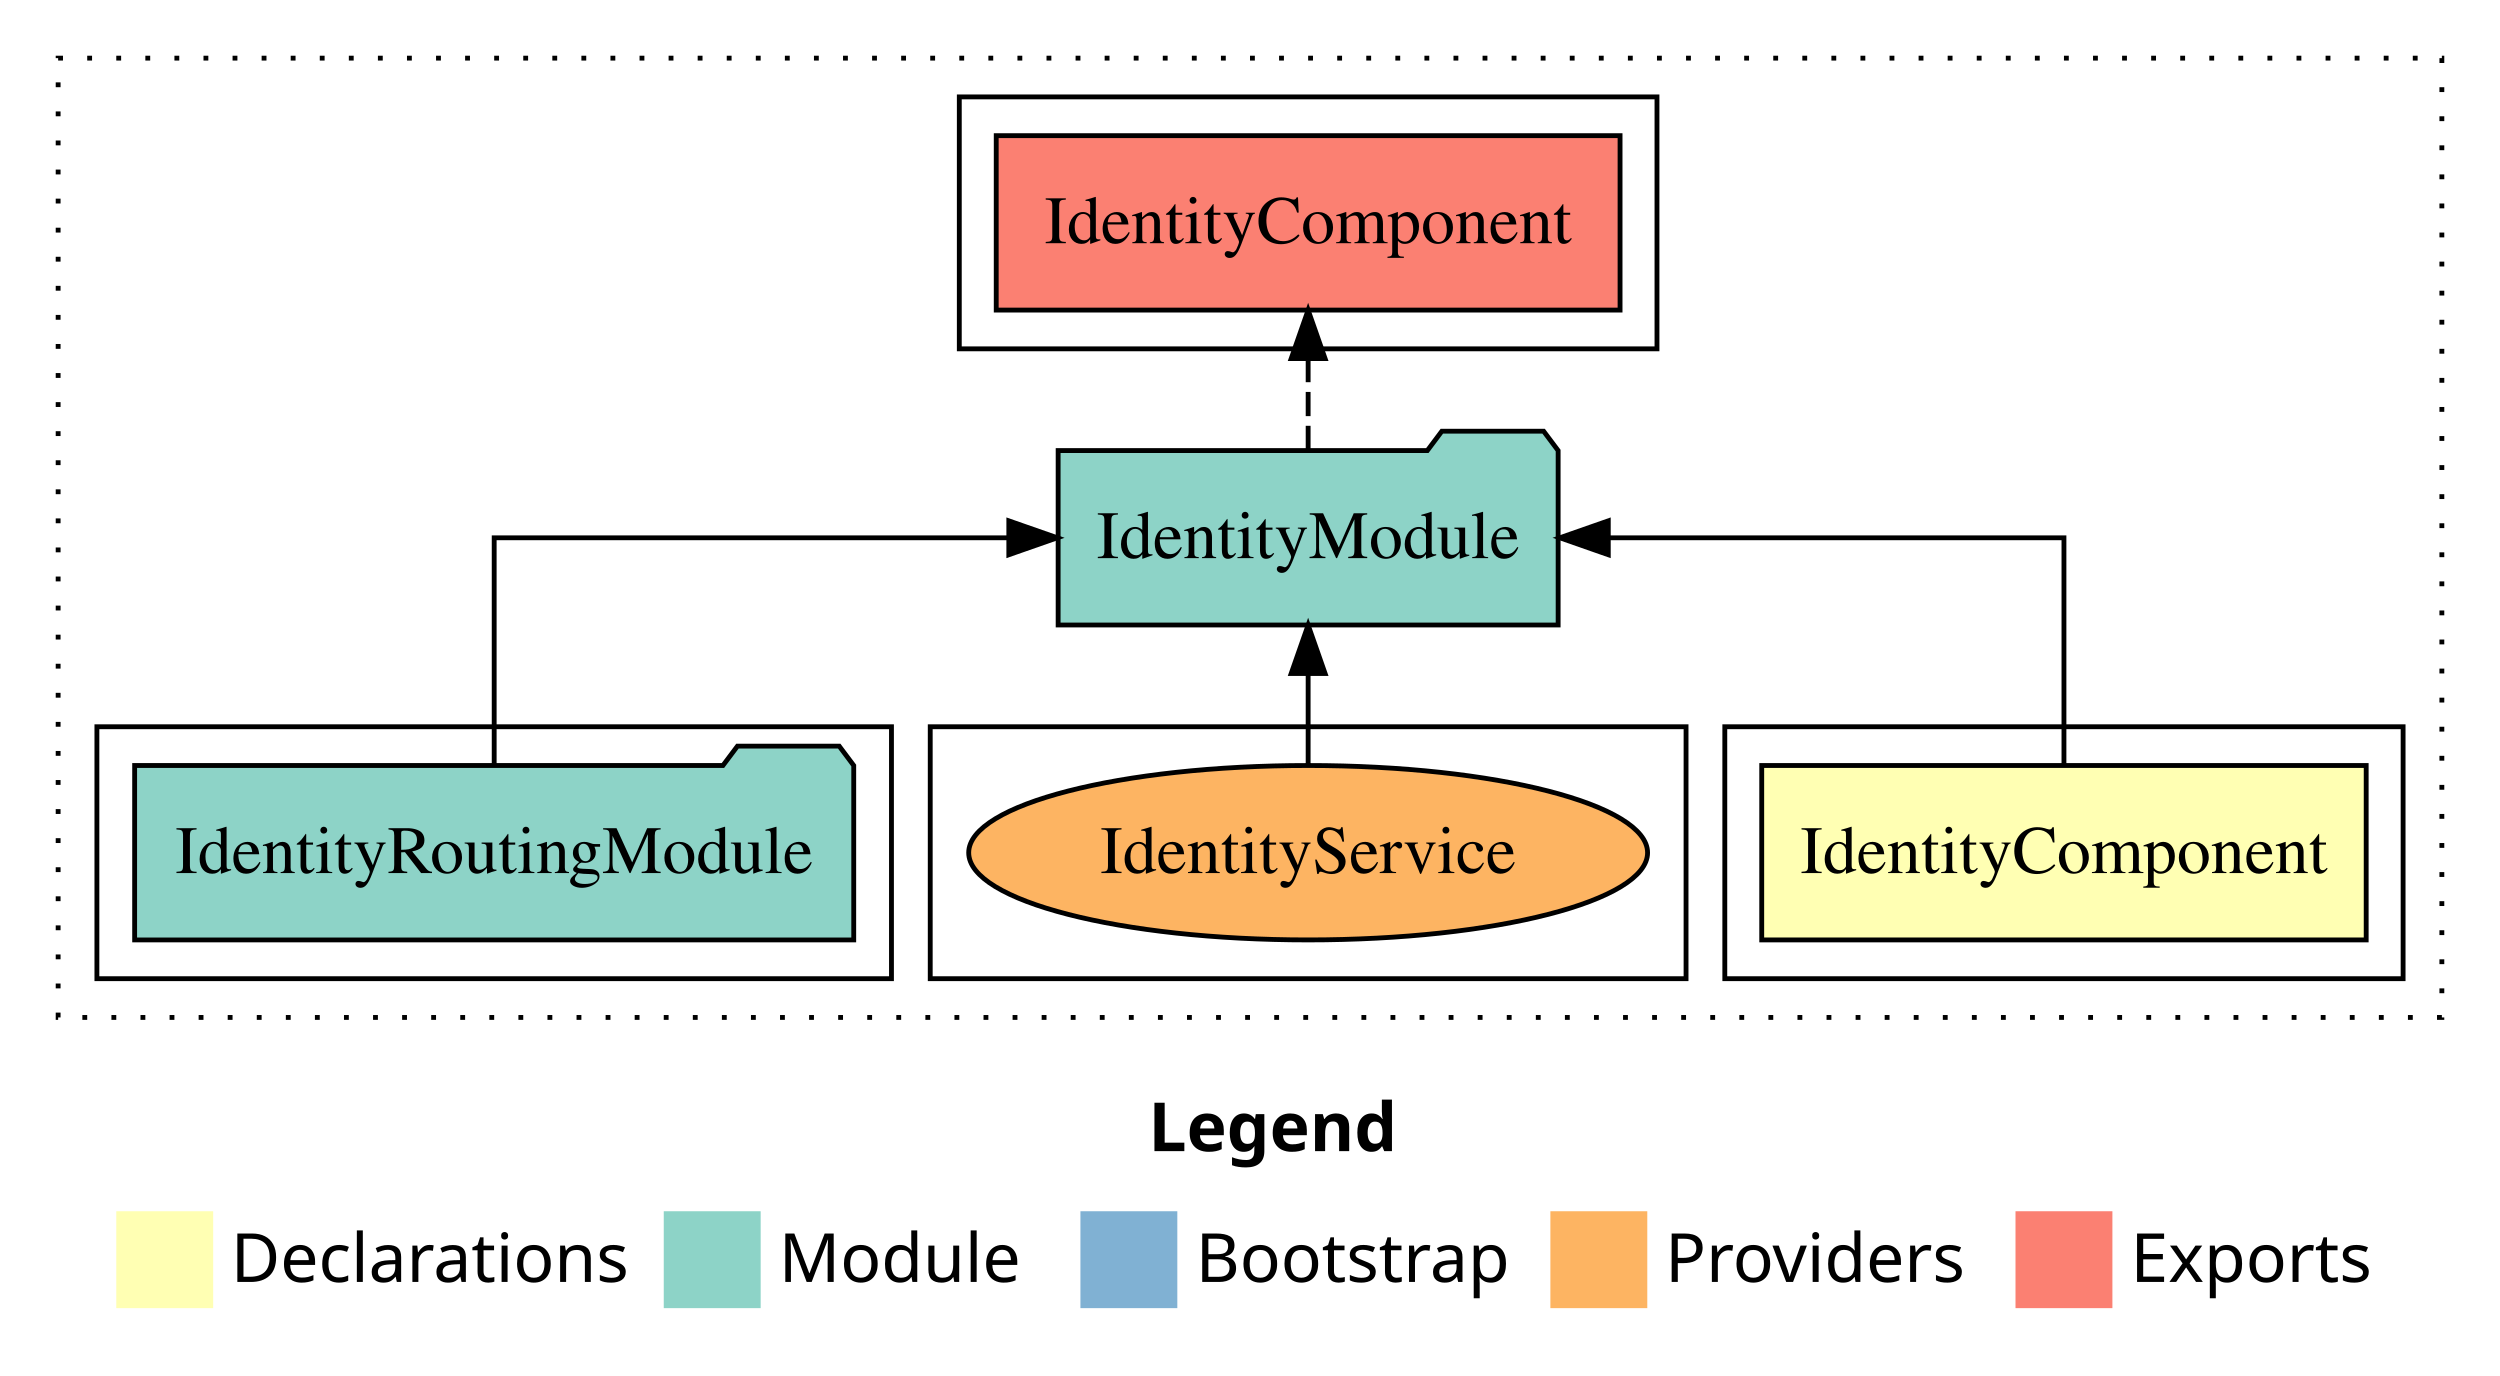
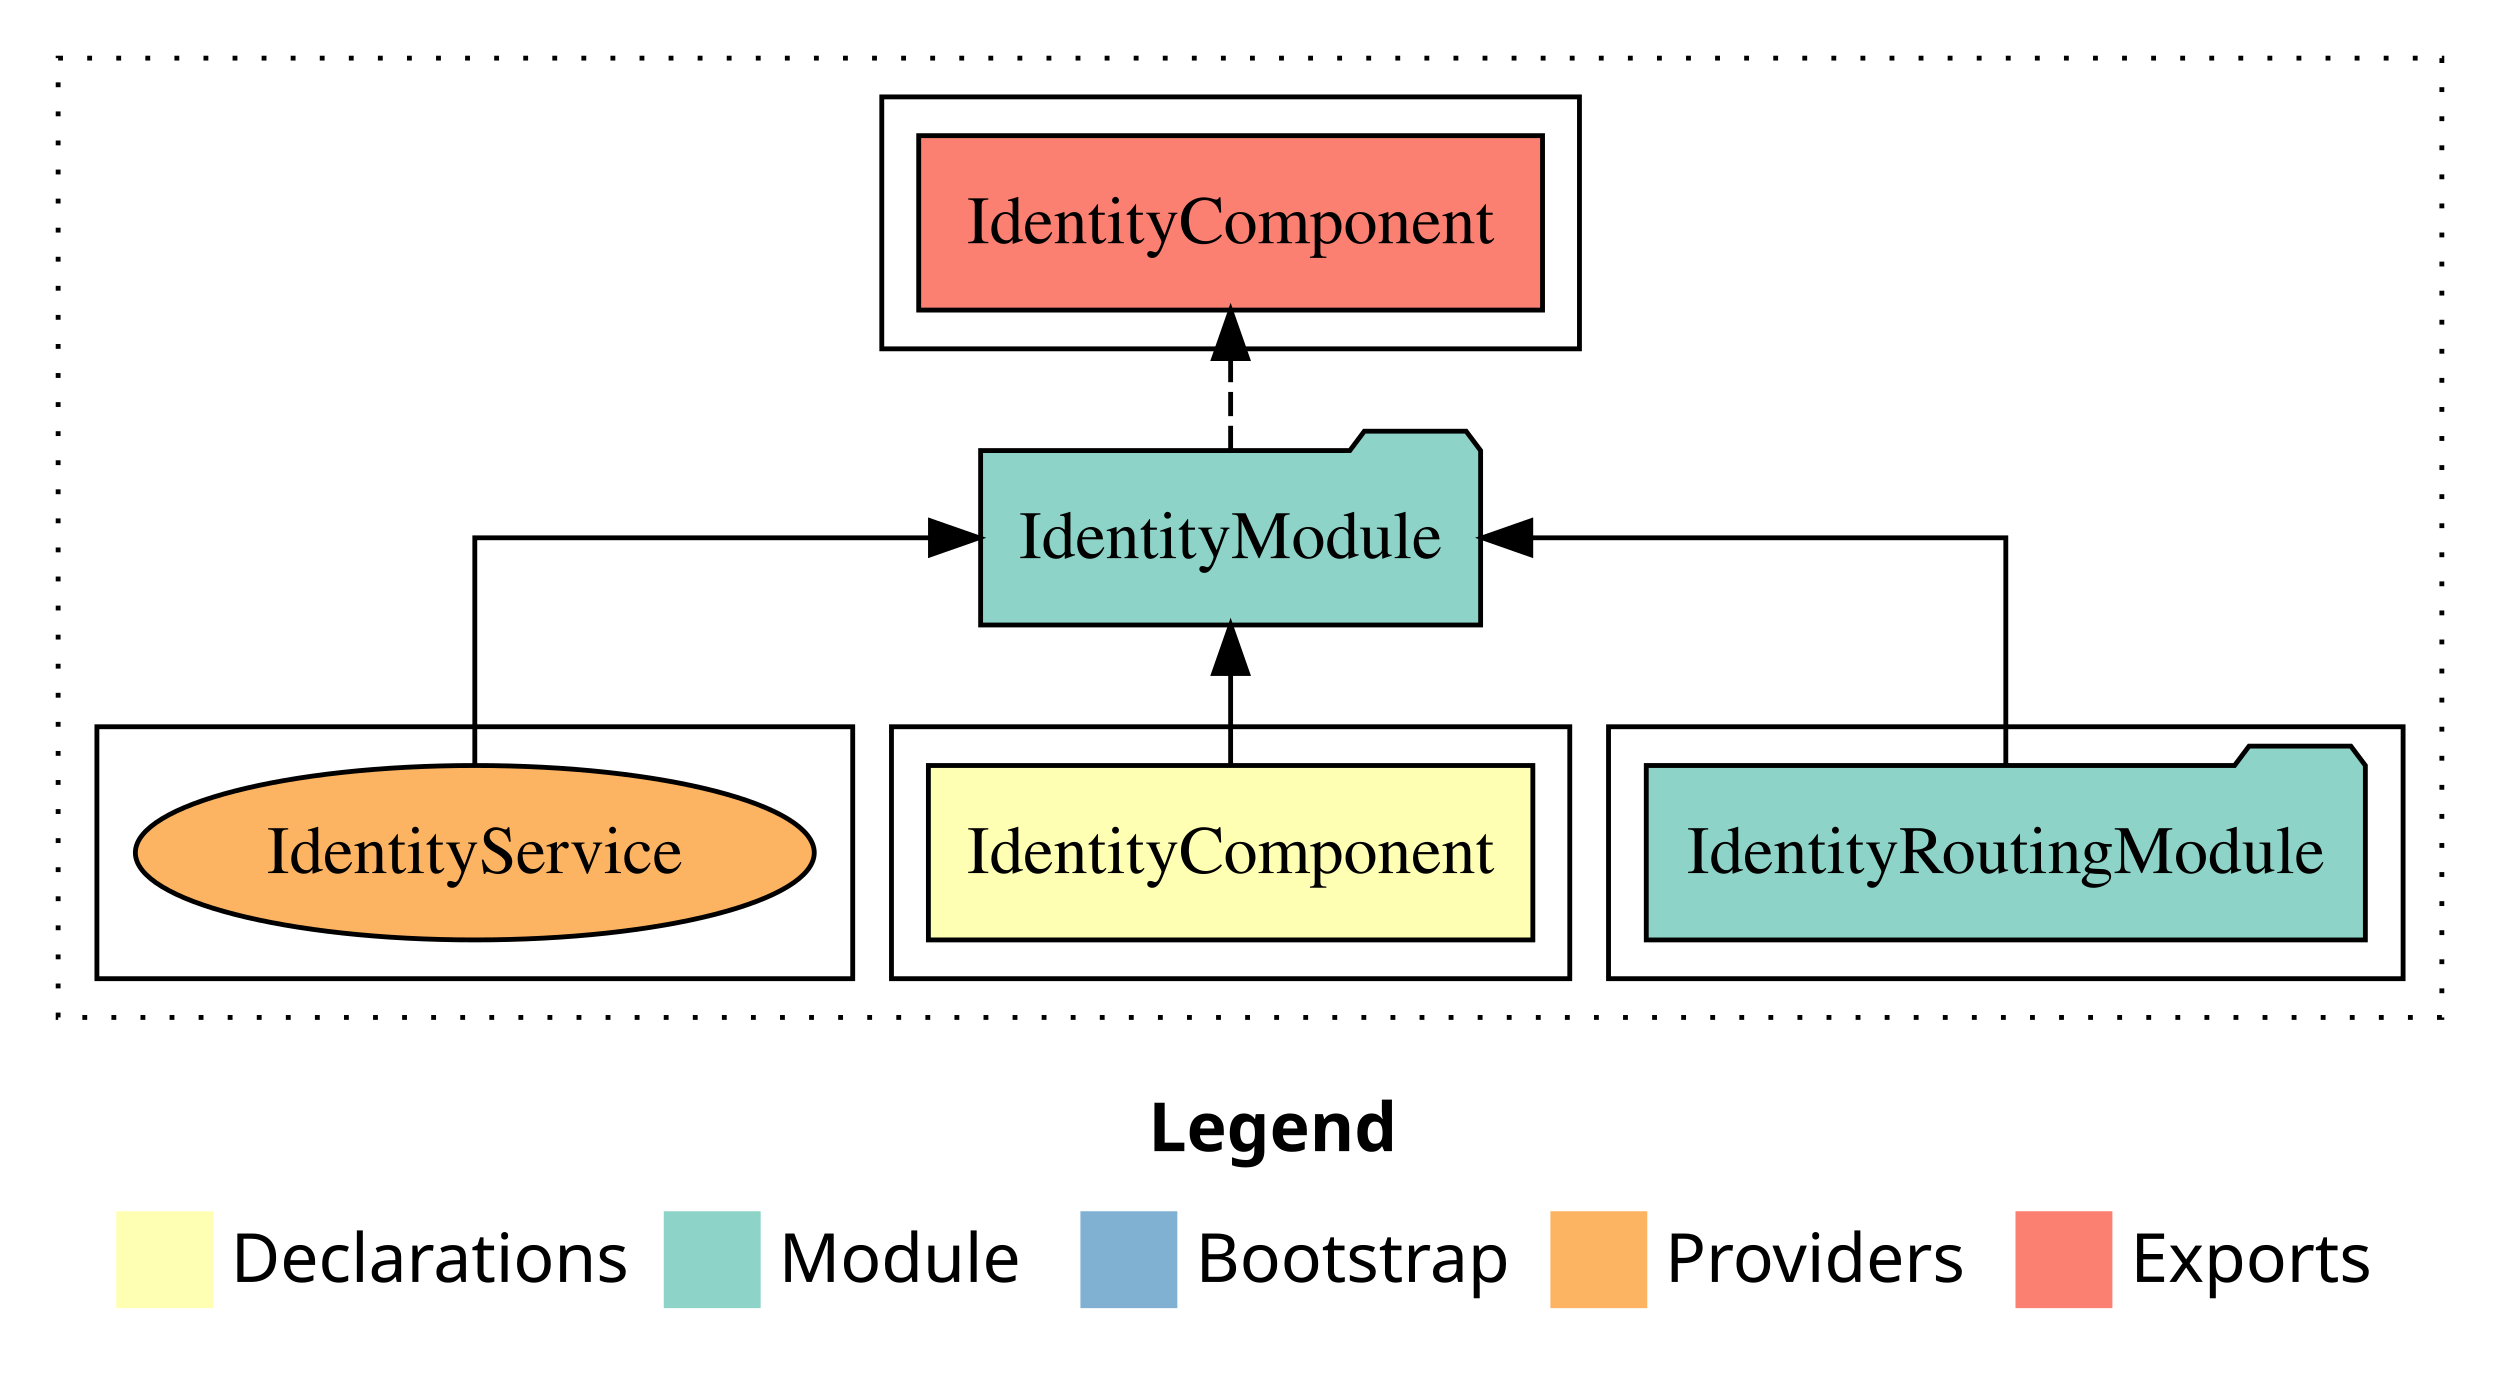
<svg xmlns="http://www.w3.org/2000/svg" width="516pt" height="284pt" viewBox="0.00 0.00 516.00 284.00">
  <g id="graph0" class="graph" transform="scale(1 1) rotate(0) translate(4 280)">
    <polygon fill="white" stroke="transparent" points="-4,4 -4,-280 512,-280 512,4 -4,4" />
    <text text-anchor="start" x="233.01" y="-42.4" font-family="sans-serif" font-weight="bold" font-size="14.00">Legend</text>
    <polygon fill="#ffffb3" stroke="transparent" points="20,-10 20,-30 40,-30 40,-10 20,-10" />
    <text text-anchor="start" x="43.63" y="-15.4" font-family="sans-serif" font-size="14.00">  Declarations</text>
    <polygon fill="#8dd3c7" stroke="transparent" points="133,-10 133,-30 153,-30 153,-10 133,-10" />
    <text text-anchor="start" x="156.73" y="-15.4" font-family="sans-serif" font-size="14.00">  Module</text>
    <polygon fill="#80b1d3" stroke="transparent" points="219,-10 219,-30 239,-30 239,-10 219,-10" />
    <text text-anchor="start" x="242.78" y="-15.4" font-family="sans-serif" font-size="14.00">  Bootstrap</text>
    <polygon fill="#fdb462" stroke="transparent" points="316,-10 316,-30 336,-30 336,-10 316,-10" />
    <text text-anchor="start" x="339.67" y="-15.4" font-family="sans-serif" font-size="14.00">  Providers</text>
    <polygon fill="#fb8072" stroke="transparent" points="412,-10 412,-30 432,-30 432,-10 412,-10" />
    <text text-anchor="start" x="435.73" y="-15.4" font-family="sans-serif" font-size="14.00">  Exports</text>
    <g id="clust1" class="cluster">
      <polygon fill="none" stroke="black" stroke-dasharray="1,5" points="8,-70 8,-268 500,-268 500,-70 8,-70" />
    </g>
+     <g id="clust4" class="cluster">
+       <polygon fill="none" stroke="black" points="328,-78 328,-130 492,-130 492,-78 328,-78" />
+     </g>
    <g id="clust5" class="cluster">
-       <polygon fill="none" stroke="black" points="194,-208 194,-260 338,-260 338,-208 194,-208" />
+       <polygon fill="none" stroke="black" points="178,-208 178,-260 322,-260 322,-208 178,-208" />
    </g>
    <g id="clust2" class="cluster">
-       <polygon fill="none" stroke="black" points="352,-78 352,-130 492,-130 492,-78 352,-78" />
+       <polygon fill="none" stroke="black" points="180,-78 180,-130 320,-130 320,-78 180,-78" />
    </g>
    <g id="clust7" class="cluster">
-       <polygon fill="none" stroke="black" points="188,-78 188,-130 344,-130 344,-78 188,-78" />
-     </g>
-     <g id="clust4" class="cluster">
-       <polygon fill="none" stroke="black" points="16,-78 16,-130 180,-130 180,-78 16,-78" />
+       <polygon fill="none" stroke="black" points="16,-78 16,-130 172,-130 172,-78 16,-78" />
    </g>
    <g id="node1" class="node">
-       <polygon fill="#ffffb3" stroke="black" points="484.38,-122 359.62,-122 359.62,-86 484.38,-86 484.38,-122" />
-       <text text-anchor="middle" x="422" y="-99.8" font-family="Times,serif" font-size="14.00">IdentityComponent</text>
+       <polygon fill="#ffffb3" stroke="black" points="312.38,-122 187.62,-122 187.62,-86 312.38,-86 312.38,-122" />
+       <text text-anchor="middle" x="250" y="-99.8" font-family="Times,serif" font-size="14.00">IdentityComponent</text>
    </g>
    <g id="node2" class="node">
-       <polygon fill="#8dd3c7" stroke="black" points="317.6,-187 314.6,-191 293.6,-191 290.6,-187 214.4,-187 214.4,-151 317.6,-151 317.6,-187" />
-       <text text-anchor="middle" x="266" y="-164.8" font-family="Times,serif" font-size="14.00">IdentityModule</text>
+       <polygon fill="#8dd3c7" stroke="black" points="301.6,-187 298.6,-191 277.6,-191 274.6,-187 198.4,-187 198.4,-151 301.6,-151 301.6,-187" />
+       <text text-anchor="middle" x="250" y="-164.8" font-family="Times,serif" font-size="14.00">IdentityModule</text>
    </g>
    <g id="edge1" class="edge">
-       <path fill="none" stroke="black" d="M422,-122.11C422,-141.34 422,-169 422,-169 422,-169 327.95,-169 327.95,-169" />
-       <polygon fill="black" stroke="black" points="327.95,-165.5 317.95,-169 327.95,-172.5 327.95,-165.5" />
+       <path fill="none" stroke="black" d="M250,-122.11C250,-122.11 250,-140.99 250,-140.99" />
+       <polygon fill="black" stroke="black" points="246.5,-140.99 250,-150.99 253.5,-140.99 246.5,-140.99" />
    </g>
    <g id="node4" class="node">
-       <polygon fill="#fb8072" stroke="black" points="330.38,-252 201.62,-252 201.62,-216 330.38,-216 330.38,-252" />
-       <text text-anchor="middle" x="266" y="-229.8" font-family="Times,serif" font-size="14.00">IdentityComponent </text>
+       <polygon fill="#fb8072" stroke="black" points="314.38,-252 185.62,-252 185.62,-216 314.38,-216 314.38,-252" />
+       <text text-anchor="middle" x="250" y="-229.8" font-family="Times,serif" font-size="14.00">IdentityComponent </text>
    </g>
    <g id="edge3" class="edge">
-       <path fill="none" stroke="black" stroke-dasharray="5,2" d="M266,-187.11C266,-187.11 266,-205.99 266,-205.99" />
-       <polygon fill="black" stroke="black" points="262.5,-205.99 266,-215.99 269.5,-205.99 262.5,-205.99" />
+       <path fill="none" stroke="black" stroke-dasharray="5,2" d="M250,-187.11C250,-187.11 250,-205.99 250,-205.99" />
+       <polygon fill="black" stroke="black" points="246.5,-205.99 250,-215.99 253.5,-205.99 246.5,-205.99" />
    </g>
    <g id="node3" class="node">
-       <polygon fill="#8dd3c7" stroke="black" points="172.21,-122 169.21,-126 148.21,-126 145.21,-122 23.79,-122 23.79,-86 172.21,-86 172.21,-122" />
-       <text text-anchor="middle" x="98" y="-99.8" font-family="Times,serif" font-size="14.00">IdentityRoutingModule</text>
+       <polygon fill="#8dd3c7" stroke="black" points="484.21,-122 481.21,-126 460.21,-126 457.21,-122 335.79,-122 335.79,-86 484.21,-86 484.21,-122" />
+       <text text-anchor="middle" x="410" y="-99.8" font-family="Times,serif" font-size="14.00">IdentityRoutingModule</text>
    </g>
    <g id="edge2" class="edge">
-       <path fill="none" stroke="black" d="M98,-122.11C98,-141.34 98,-169 98,-169 98,-169 204.22,-169 204.22,-169" />
-       <polygon fill="black" stroke="black" points="204.22,-172.5 214.22,-169 204.22,-165.5 204.22,-172.5" />
+       <path fill="none" stroke="black" d="M410,-122.11C410,-141.34 410,-169 410,-169 410,-169 311.95,-169 311.95,-169" />
+       <polygon fill="black" stroke="black" points="311.95,-165.5 301.95,-169 311.95,-172.5 311.95,-165.5" />
    </g>
    <g id="node5" class="node">
-       <ellipse fill="#fdb462" stroke="black" cx="266" cy="-104" rx="70.06" ry="18" />
-       <text text-anchor="middle" x="266" y="-99.8" font-family="Times,serif" font-size="14.00">IdentityService</text>
+       <ellipse fill="#fdb462" stroke="black" cx="94" cy="-104" rx="70.06" ry="18" />
+       <text text-anchor="middle" x="94" y="-99.8" font-family="Times,serif" font-size="14.00">IdentityService</text>
    </g>
    <g id="edge4" class="edge">
-       <path fill="none" stroke="black" d="M266,-122.11C266,-122.11 266,-140.99 266,-140.99" />
-       <polygon fill="black" stroke="black" points="262.5,-140.99 266,-150.99 269.5,-140.99 262.5,-140.99" />
+       <path fill="none" stroke="black" d="M94,-122.11C94,-141.34 94,-169 94,-169 94,-169 188.05,-169 188.05,-169" />
+       <polygon fill="black" stroke="black" points="188.05,-172.5 198.05,-169 188.05,-165.5 188.05,-172.5" />
    </g>
  </g>
</svg>
